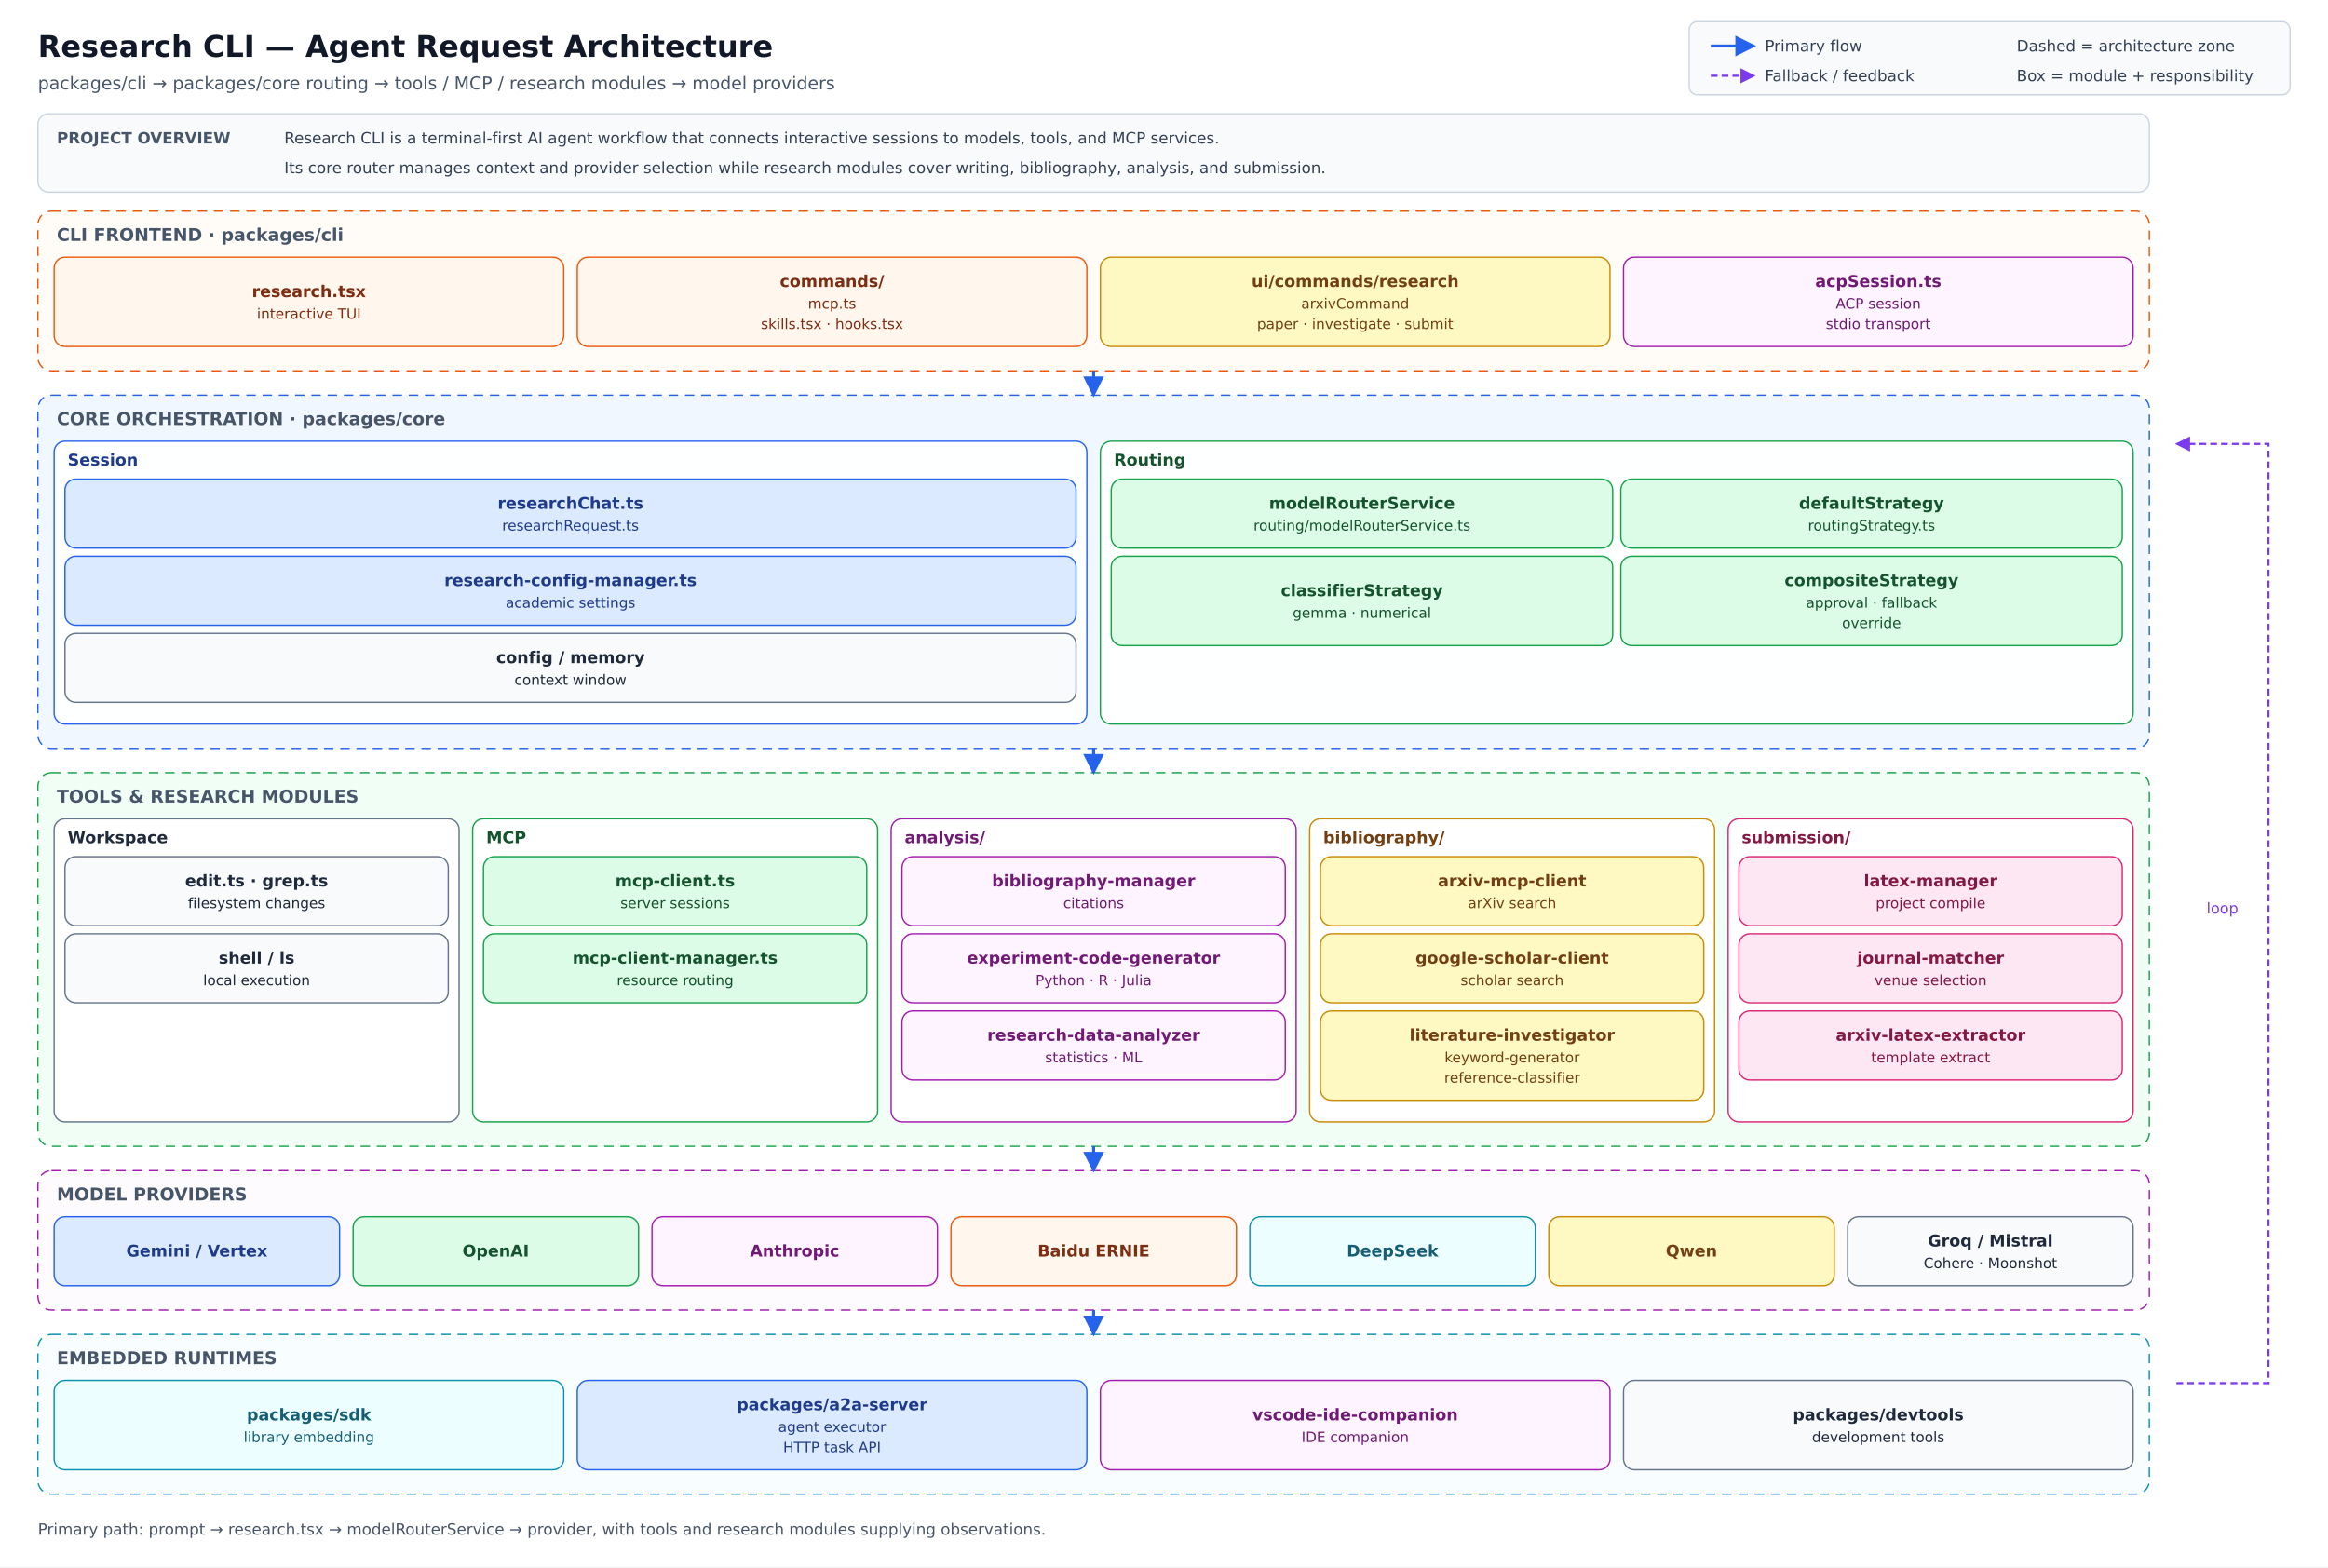
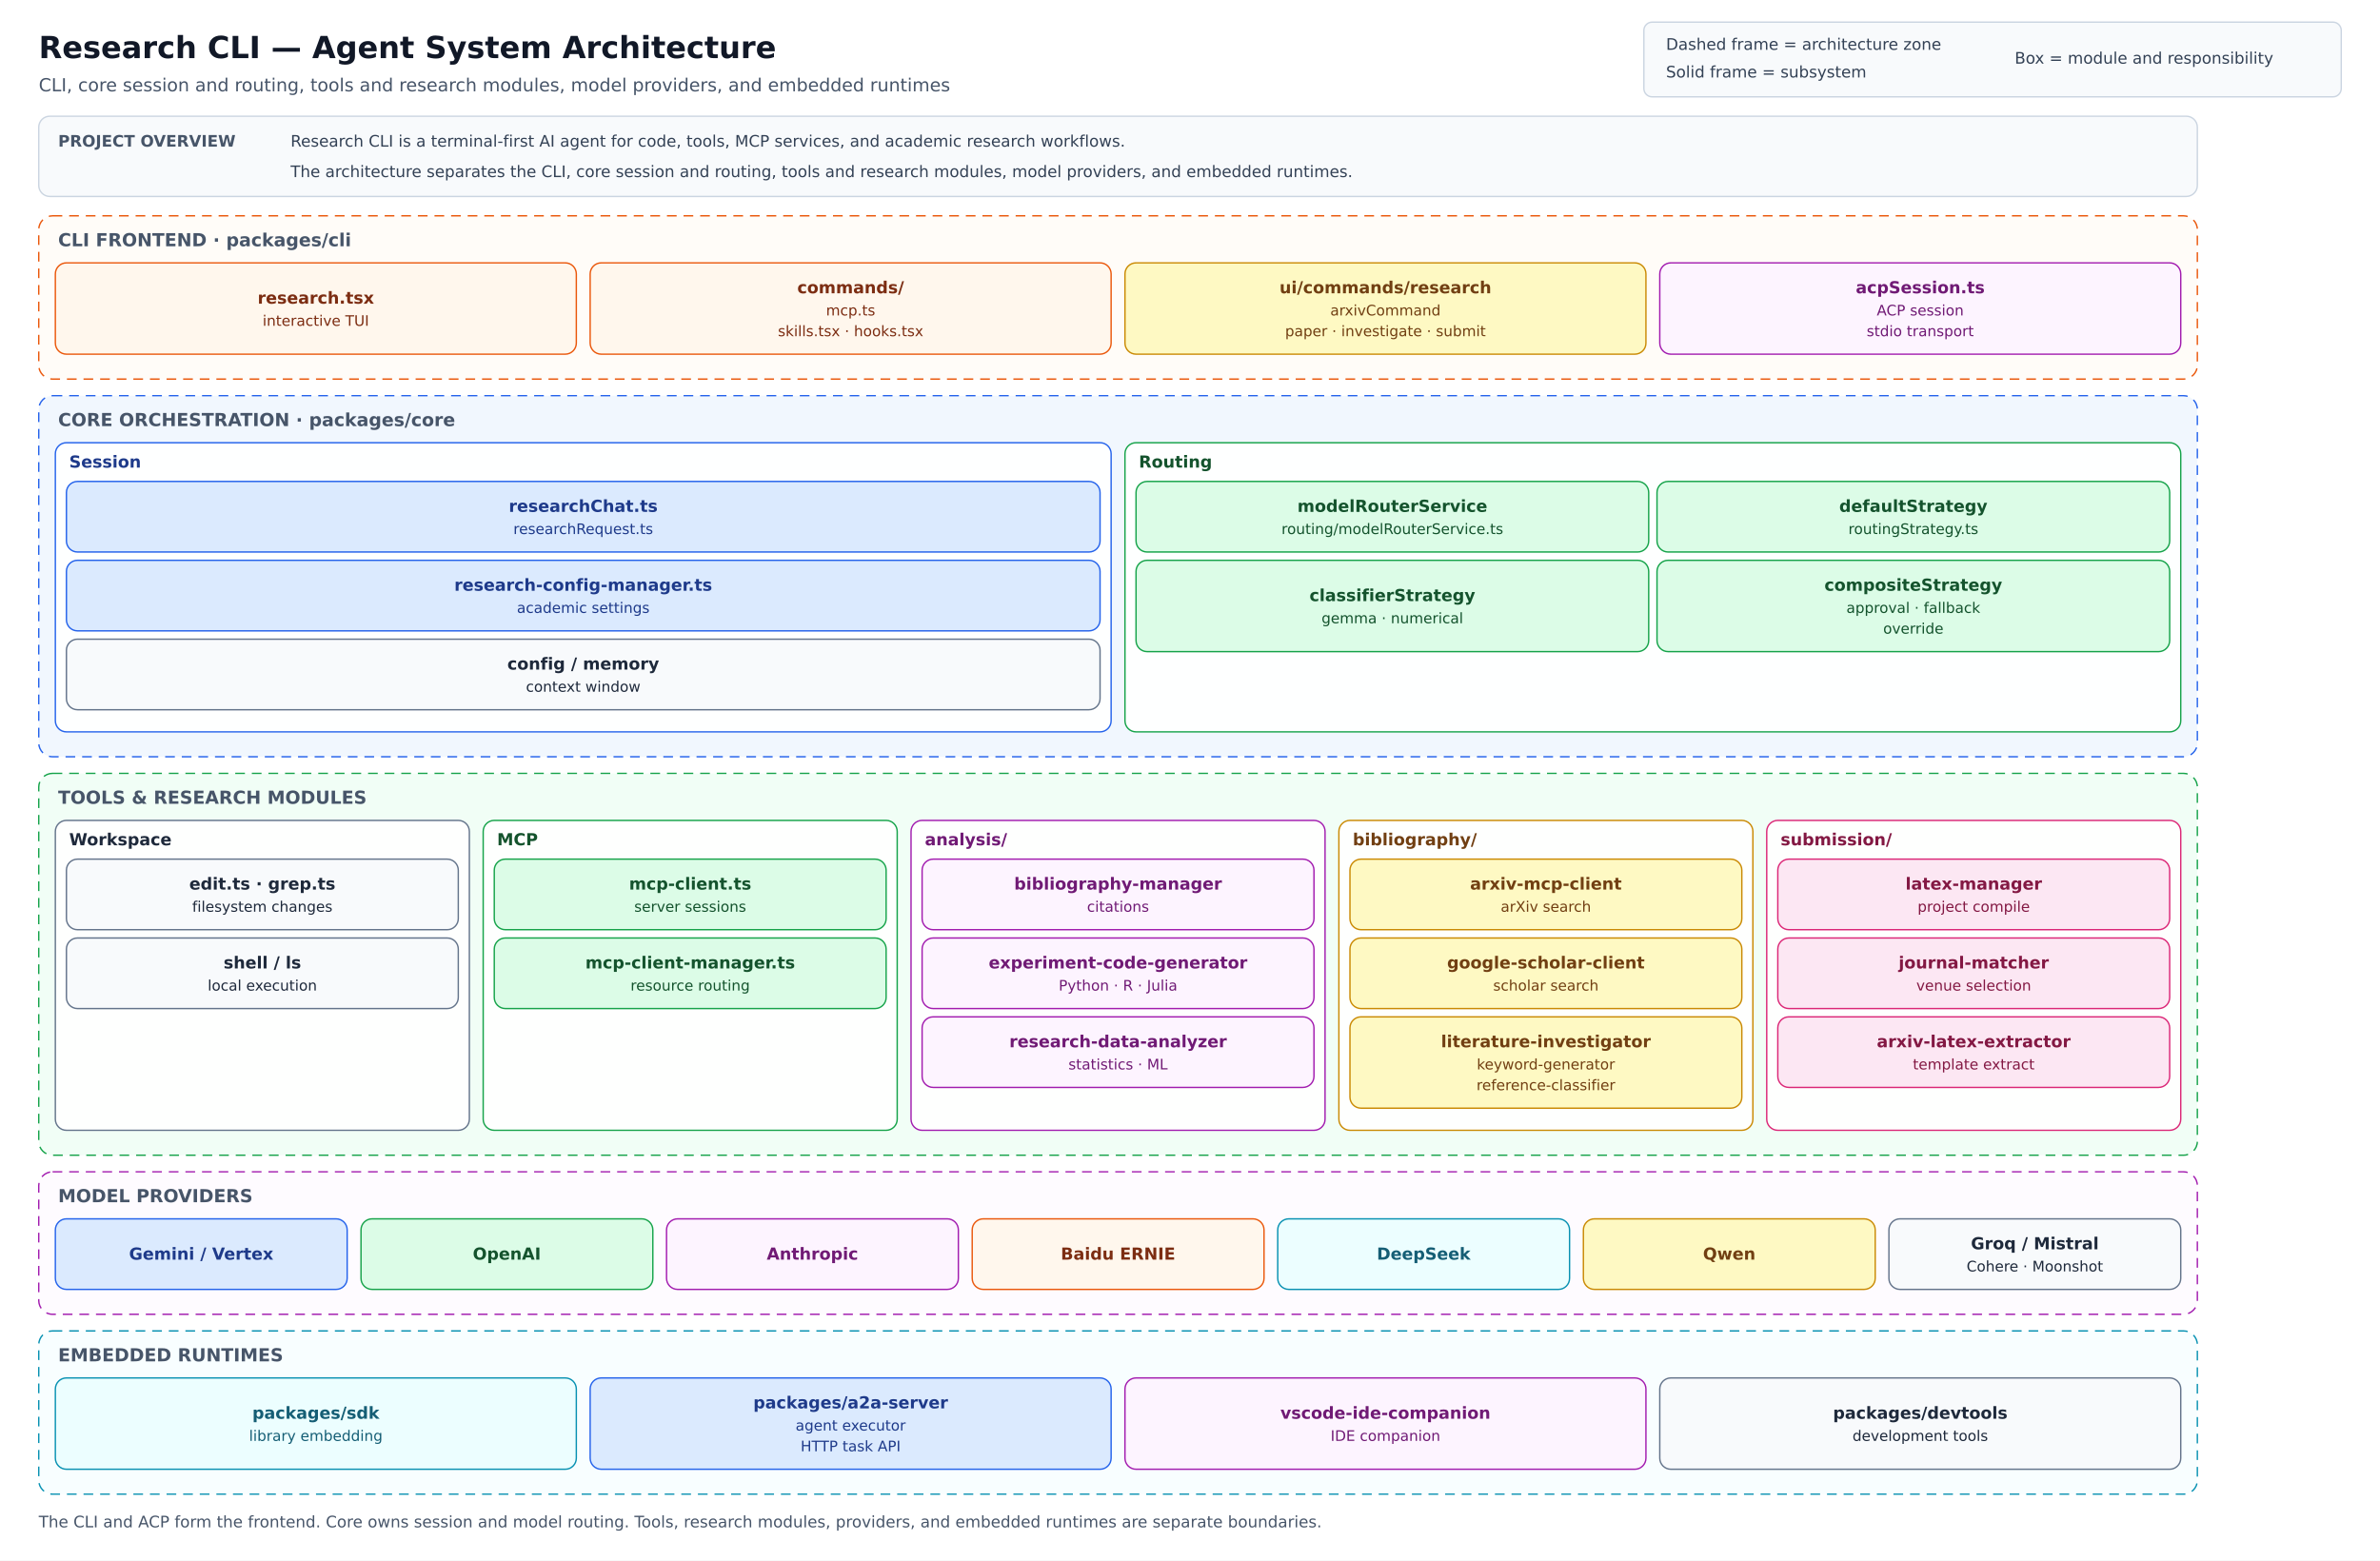
- <svg xmlns="http://www.w3.org/2000/svg" viewBox="0 0 1720 1158" font-family="WenQuanYi Micro Hei, DejaVu Sans, sans-serif">
-   <defs>
-     <marker id="arr" viewBox="0 0 10 10" refX="9" refY="5" markerWidth="7" markerHeight="7" orient="auto">
-       <path d="M0,0 L10,5 L0,10 z" fill="#2563eb" />
-     </marker>
-     <marker id="arrP" viewBox="0 0 10 10" refX="9" refY="5" markerWidth="7" markerHeight="7" orient="auto">
-       <path d="M0,0 L10,5 L0,10 z" fill="#7c3aed" />
-     </marker>
-   </defs>
-   <rect x="0" y="0" width="1720" height="1158" fill="#ffffff" />
-   <text x="28" y="42" font-size="22" fill="#111827" font-weight="700" text-anchor="start">Research CLI — Agent Request Architecture</text>
-   <text x="28" y="66" font-size="13" fill="#475569" font-weight="400" text-anchor="start">packages/cli → packages/core routing → tools / MCP / research modules → model providers</text>
-   <rect x="1248" y="16" width="444" height="54" rx="6" fill="#f8fafc" stroke="#cbd5e1" />
-   <line x1="1264" y1="34" x2="1296" y2="34" stroke="#2563eb" stroke-width="2.2" marker-end="url(#arr)" />
-   <text x="1304" y="38" font-size="11.5" fill="#334155" font-weight="400" text-anchor="start">Primary flow</text>
-   <line x1="1264" y1="56" x2="1296" y2="56" stroke="#7c3aed" stroke-width="1.6" stroke-dasharray="5,3" marker-end="url(#arrP)" />
-   <text x="1304" y="60" font-size="11.5" fill="#334155" font-weight="400" text-anchor="start">Fallback / feedback</text>
-   <text x="1490" y="38" font-size="11.5" fill="#334155" font-weight="400" text-anchor="start">Dashed = architecture zone</text>
-   <text x="1490" y="60" font-size="11.5" fill="#334155" font-weight="400" text-anchor="start">Box = module + responsibility</text>
+ <svg xmlns="http://www.w3.org/2000/svg" viewBox="0 0 1720 1128" font-family="WenQuanYi Micro Hei, DejaVu Sans, sans-serif">
+   <rect x="0" y="0" width="1720" height="1128" fill="#ffffff" />
+   <text x="28" y="42" font-size="22" fill="#111827" font-weight="700" text-anchor="start">Research CLI — Agent System Architecture</text>
+   <text x="28" y="66" font-size="13" fill="#475569" font-weight="400" text-anchor="start">CLI, core session and routing, tools and research modules, model providers, and embedded runtimes</text>
+   <rect x="1188" y="16" width="504" height="54" rx="6" fill="#f8fafc" stroke="#cbd5e1" />
+   <text x="1204" y="36" font-size="11.5" fill="#334155" font-weight="400" text-anchor="start">Dashed frame = architecture zone</text>
+   <text x="1204" y="56" font-size="11.5" fill="#334155" font-weight="400" text-anchor="start">Solid frame = subsystem</text>
+   <text x="1456" y="46" font-size="11.5" fill="#334155" font-weight="400" text-anchor="start">Box = module and responsibility</text>
  <rect x="28" y="84" width="1560" height="58" rx="8" fill="#f8fafc" stroke="#cbd5e1" />
  <text x="42" y="106" font-size="11.5" fill="#475569" font-weight="700" text-anchor="start">PROJECT OVERVIEW</text>
-   <text x="210" y="106" font-size="11.5" fill="#334155" font-weight="400" text-anchor="start">Research CLI is a terminal-first AI agent workflow that connects interactive sessions to models, tools, and MCP services.</text>
-   <text x="210" y="128" font-size="11.5" fill="#334155" font-weight="400" text-anchor="start">Its core router manages context and provider selection while research modules cover writing, bibliography, analysis, and submission.</text>
+   <text x="210" y="106" font-size="11.5" fill="#334155" font-weight="400" text-anchor="start">Research CLI is a terminal-first AI agent for code, tools, MCP services, and academic research workflows.</text>
+   <text x="210" y="128" font-size="11.5" fill="#334155" font-weight="400" text-anchor="start">The architecture separates the CLI, core session and routing, tools and research modules, model providers, and embedded runtimes.</text>
  <rect x="28" y="156" width="1560" height="118" rx="10" fill="#fff7ed" fill-opacity="0.38" stroke="#ea580c" stroke-dasharray="7,5" />
  <text x="42" y="178" font-size="13" fill="#475569" font-weight="700" text-anchor="start">CLI FRONTEND · packages/cli</text>
  <rect x="40.0" y="190.0" width="376.5" height="66.0" rx="8" fill="#fff7ed" stroke="#ea580c" />
  <text x="228.25" y="219.5" font-size="12" fill="#7c2d12" font-weight="700" text-anchor="middle">research.tsx</text>
  <text x="228.25" y="235.5" font-size="10.5" fill="#7c2d12" font-weight="400" text-anchor="middle">interactive TUI</text>
  <rect x="426.5" y="190.0" width="376.5" height="66.0" rx="8" fill="#fff7ed" stroke="#ea580c" />
  <text x="614.75" y="212.0" font-size="12" fill="#7c2d12" font-weight="700" text-anchor="middle">commands/</text>
  <text x="614.75" y="228.0" font-size="10.5" fill="#7c2d12" font-weight="400" text-anchor="middle">mcp.ts</text>
  <text x="614.75" y="243.0" font-size="10.5" fill="#7c2d12" font-weight="400" text-anchor="middle">skills.tsx · hooks.tsx</text>
  <rect x="813.0" y="190.0" width="376.5" height="66.0" rx="8" fill="#fef9c3" stroke="#ca8a04" />
  <text x="1001.25" y="212.0" font-size="12" fill="#713f12" font-weight="700" text-anchor="middle">ui/commands/research</text>
  <text x="1001.25" y="228.0" font-size="10.5" fill="#713f12" font-weight="400" text-anchor="middle">arxivCommand</text>
  <text x="1001.25" y="243.0" font-size="10.5" fill="#713f12" font-weight="400" text-anchor="middle">paper · investigate · submit</text>
  <rect x="1199.5" y="190.0" width="376.5" height="66.0" rx="8" fill="#fdf4ff" stroke="#a21caf" />
  <text x="1387.75" y="212.0" font-size="12" fill="#701a75" font-weight="700" text-anchor="middle">acpSession.ts</text>
  <text x="1387.75" y="228.0" font-size="10.5" fill="#701a75" font-weight="400" text-anchor="middle">ACP session</text>
  <text x="1387.75" y="243.0" font-size="10.5" fill="#701a75" font-weight="400" text-anchor="middle">stdio transport</text>
-   <rect x="28" y="292" width="1560" height="261" rx="10" fill="#dbeafe" fill-opacity="0.38" stroke="#2563eb" stroke-dasharray="7,5" />
-   <text x="42" y="314" font-size="13" fill="#475569" font-weight="700" text-anchor="start">CORE ORCHESTRATION · packages/core</text>
-   <rect x="40.0" y="326.0" width="763.0" height="209.0" rx="8" fill="#ffffff" fill-opacity="0.94" stroke="#2563eb" />
-   <text x="50.0" y="344" font-size="12" fill="#1e3a8a" font-weight="700" text-anchor="start">Session</text>
-   <rect x="48.0" y="354.0" width="747.0" height="51.0" rx="8" fill="#dbeafe" stroke="#2563eb" />
-   <text x="421.5" y="376.0" font-size="12" fill="#1e3a8a" font-weight="700" text-anchor="middle">researchChat.ts</text>
-   <text x="421.5" y="392.0" font-size="10.5" fill="#1e3a8a" font-weight="400" text-anchor="middle">researchRequest.ts</text>
-   <rect x="48.0" y="411.0" width="747.0" height="51.0" rx="8" fill="#dbeafe" stroke="#2563eb" />
-   <text x="421.5" y="433.0" font-size="12" fill="#1e3a8a" font-weight="700" text-anchor="middle">research-config-manager.ts</text>
-   <text x="421.5" y="449.0" font-size="10.5" fill="#1e3a8a" font-weight="400" text-anchor="middle">academic settings</text>
-   <rect x="48.0" y="468.0" width="747.0" height="51.0" rx="8" fill="#f8fafc" stroke="#64748b" />
-   <text x="421.5" y="490.0" font-size="12" fill="#1e293b" font-weight="700" text-anchor="middle">config / memory</text>
-   <text x="421.5" y="506.0" font-size="10.5" fill="#1e293b" font-weight="400" text-anchor="middle">context window</text>
-   <rect x="813.0" y="326.0" width="763.0" height="209.0" rx="8" fill="#ffffff" fill-opacity="0.94" stroke="#16a34a" />
-   <text x="823.0" y="344" font-size="12" fill="#14532d" font-weight="700" text-anchor="start">Routing</text>
-   <rect x="821.0" y="354.0" width="370.5" height="51.0" rx="8" fill="#dcfce7" stroke="#16a34a" />
-   <text x="1006.25" y="376.0" font-size="12" fill="#14532d" font-weight="700" text-anchor="middle">modelRouterService</text>
-   <text x="1006.25" y="392.0" font-size="10.5" fill="#14532d" font-weight="400" text-anchor="middle">routing/modelRouterService.ts</text>
-   <rect x="1197.5" y="354.0" width="370.5" height="51.0" rx="8" fill="#dcfce7" stroke="#16a34a" />
-   <text x="1382.75" y="376.0" font-size="12" fill="#14532d" font-weight="700" text-anchor="middle">defaultStrategy</text>
-   <text x="1382.75" y="392.0" font-size="10.5" fill="#14532d" font-weight="400" text-anchor="middle">routingStrategy.ts</text>
-   <rect x="821.0" y="411.0" width="370.5" height="66.0" rx="8" fill="#dcfce7" stroke="#16a34a" />
-   <text x="1006.25" y="440.5" font-size="12" fill="#14532d" font-weight="700" text-anchor="middle">classifierStrategy</text>
-   <text x="1006.25" y="456.5" font-size="10.5" fill="#14532d" font-weight="400" text-anchor="middle">gemma · numerical</text>
-   <rect x="1197.5" y="411.0" width="370.5" height="66.0" rx="8" fill="#dcfce7" stroke="#16a34a" />
-   <text x="1382.75" y="433.0" font-size="12" fill="#14532d" font-weight="700" text-anchor="middle">compositeStrategy</text>
-   <text x="1382.75" y="449.0" font-size="10.5" fill="#14532d" font-weight="400" text-anchor="middle">approval · fallback</text>
-   <text x="1382.75" y="464.0" font-size="10.5" fill="#14532d" font-weight="400" text-anchor="middle">override</text>
-   <rect x="28" y="571" width="1560" height="276" rx="10" fill="#dcfce7" fill-opacity="0.38" stroke="#16a34a" stroke-dasharray="7,5" />
-   <text x="42" y="593" font-size="13" fill="#475569" font-weight="700" text-anchor="start">TOOLS &amp; RESEARCH MODULES</text>
-   <rect x="40.0" y="605.0" width="299.2" height="224.0" rx="8" fill="#ffffff" fill-opacity="0.94" stroke="#64748b" />
-   <text x="50.0" y="623" font-size="12" fill="#1e293b" font-weight="700" text-anchor="start">Workspace</text>
-   <rect x="48.0" y="633.0" width="283.2" height="51.0" rx="8" fill="#f8fafc" stroke="#64748b" />
-   <text x="189.6" y="655.0" font-size="12" fill="#1e293b" font-weight="700" text-anchor="middle">edit.ts · grep.ts</text>
-   <text x="189.6" y="671.0" font-size="10.5" fill="#1e293b" font-weight="400" text-anchor="middle">filesystem changes</text>
-   <rect x="48.0" y="690.0" width="283.2" height="51.0" rx="8" fill="#f8fafc" stroke="#64748b" />
-   <text x="189.6" y="712.0" font-size="12" fill="#1e293b" font-weight="700" text-anchor="middle">shell / ls</text>
-   <text x="189.6" y="728.0" font-size="10.5" fill="#1e293b" font-weight="400" text-anchor="middle">local execution</text>
-   <rect x="349.2" y="605.0" width="299.2" height="224.0" rx="8" fill="#ffffff" fill-opacity="0.94" stroke="#16a34a" />
-   <text x="359.2" y="623" font-size="12" fill="#14532d" font-weight="700" text-anchor="start">MCP</text>
-   <rect x="357.2" y="633.0" width="283.2" height="51.0" rx="8" fill="#dcfce7" stroke="#16a34a" />
-   <text x="498.8" y="655.0" font-size="12" fill="#14532d" font-weight="700" text-anchor="middle">mcp-client.ts</text>
-   <text x="498.8" y="671.0" font-size="10.5" fill="#14532d" font-weight="400" text-anchor="middle">server sessions</text>
-   <rect x="357.2" y="690.0" width="283.2" height="51.0" rx="8" fill="#dcfce7" stroke="#16a34a" />
-   <text x="498.8" y="712.0" font-size="12" fill="#14532d" font-weight="700" text-anchor="middle">mcp-client-manager.ts</text>
-   <text x="498.8" y="728.0" font-size="10.5" fill="#14532d" font-weight="400" text-anchor="middle">resource routing</text>
-   <rect x="658.4" y="605.0" width="299.2" height="224.0" rx="8" fill="#ffffff" fill-opacity="0.94" stroke="#a21caf" />
-   <text x="668.4" y="623" font-size="12" fill="#701a75" font-weight="700" text-anchor="start">analysis/</text>
-   <rect x="666.4" y="633.0" width="283.2" height="51.0" rx="8" fill="#fdf4ff" stroke="#a21caf" />
-   <text x="808.0" y="655.0" font-size="12" fill="#701a75" font-weight="700" text-anchor="middle">bibliography-manager</text>
-   <text x="808.0" y="671.0" font-size="10.5" fill="#701a75" font-weight="400" text-anchor="middle">citations</text>
-   <rect x="666.4" y="690.0" width="283.2" height="51.0" rx="8" fill="#fdf4ff" stroke="#a21caf" />
-   <text x="808.0" y="712.0" font-size="12" fill="#701a75" font-weight="700" text-anchor="middle">experiment-code-generator</text>
-   <text x="808.0" y="728.0" font-size="10.5" fill="#701a75" font-weight="400" text-anchor="middle">Python · R · Julia</text>
-   <rect x="666.4" y="747.0" width="283.2" height="51.0" rx="8" fill="#fdf4ff" stroke="#a21caf" />
-   <text x="808.0" y="769.0" font-size="12" fill="#701a75" font-weight="700" text-anchor="middle">research-data-analyzer</text>
-   <text x="808.0" y="785.0" font-size="10.5" fill="#701a75" font-weight="400" text-anchor="middle">statistics · ML</text>
-   <rect x="967.6" y="605.0" width="299.2" height="224.0" rx="8" fill="#ffffff" fill-opacity="0.94" stroke="#ca8a04" />
-   <text x="977.6" y="623" font-size="12" fill="#713f12" font-weight="700" text-anchor="start">bibliography/</text>
-   <rect x="975.6" y="633.0" width="283.2" height="51.0" rx="8" fill="#fef9c3" stroke="#ca8a04" />
-   <text x="1117.2" y="655.0" font-size="12" fill="#713f12" font-weight="700" text-anchor="middle">arxiv-mcp-client</text>
-   <text x="1117.2" y="671.0" font-size="10.5" fill="#713f12" font-weight="400" text-anchor="middle">arXiv search</text>
-   <rect x="975.6" y="690.0" width="283.2" height="51.0" rx="8" fill="#fef9c3" stroke="#ca8a04" />
-   <text x="1117.2" y="712.0" font-size="12" fill="#713f12" font-weight="700" text-anchor="middle">google-scholar-client</text>
-   <text x="1117.2" y="728.0" font-size="10.5" fill="#713f12" font-weight="400" text-anchor="middle">scholar search</text>
-   <rect x="975.6" y="747.0" width="283.2" height="66.0" rx="8" fill="#fef9c3" stroke="#ca8a04" />
-   <text x="1117.2" y="769.0" font-size="12" fill="#713f12" font-weight="700" text-anchor="middle">literature-investigator</text>
-   <text x="1117.2" y="785.0" font-size="10.5" fill="#713f12" font-weight="400" text-anchor="middle">keyword-generator</text>
-   <text x="1117.2" y="800.0" font-size="10.5" fill="#713f12" font-weight="400" text-anchor="middle">reference-classifier</text>
-   <rect x="1276.8" y="605.0" width="299.2" height="224.0" rx="8" fill="#ffffff" fill-opacity="0.94" stroke="#db2777" />
-   <text x="1286.8" y="623" font-size="12" fill="#831843" font-weight="700" text-anchor="start">submission/</text>
-   <rect x="1284.8" y="633.0" width="283.2" height="51.0" rx="8" fill="#fce7f3" stroke="#db2777" />
-   <text x="1426.4" y="655.0" font-size="12" fill="#831843" font-weight="700" text-anchor="middle">latex-manager</text>
-   <text x="1426.4" y="671.0" font-size="10.5" fill="#831843" font-weight="400" text-anchor="middle">project compile</text>
-   <rect x="1284.8" y="690.0" width="283.2" height="51.0" rx="8" fill="#fce7f3" stroke="#db2777" />
-   <text x="1426.4" y="712.0" font-size="12" fill="#831843" font-weight="700" text-anchor="middle">journal-matcher</text>
-   <text x="1426.4" y="728.0" font-size="10.5" fill="#831843" font-weight="400" text-anchor="middle">venue selection</text>
-   <rect x="1284.8" y="747.0" width="283.2" height="51.0" rx="8" fill="#fce7f3" stroke="#db2777" />
-   <text x="1426.4" y="769.0" font-size="12" fill="#831843" font-weight="700" text-anchor="middle">arxiv-latex-extractor</text>
-   <text x="1426.4" y="785.0" font-size="10.5" fill="#831843" font-weight="400" text-anchor="middle">template extract</text>
-   <rect x="28" y="865" width="1560" height="103" rx="10" fill="#fdf4ff" fill-opacity="0.38" stroke="#a21caf" stroke-dasharray="7,5" />
-   <text x="42" y="887" font-size="13" fill="#475569" font-weight="700" text-anchor="start">MODEL PROVIDERS</text>
-   <rect x="40.0" y="899.0" width="210.9" height="51.0" rx="8" fill="#dbeafe" stroke="#2563eb" />
-   <text x="145.429" y="928.5" font-size="12" fill="#1e3a8a" font-weight="700" text-anchor="middle">Gemini / Vertex</text>
-   <rect x="260.9" y="899.0" width="210.9" height="51.0" rx="8" fill="#dcfce7" stroke="#16a34a" />
-   <text x="366.286" y="928.5" font-size="12" fill="#14532d" font-weight="700" text-anchor="middle">OpenAI</text>
-   <rect x="481.7" y="899.0" width="210.9" height="51.0" rx="8" fill="#fdf4ff" stroke="#a21caf" />
-   <text x="587.143" y="928.5" font-size="12" fill="#701a75" font-weight="700" text-anchor="middle">Anthropic</text>
-   <rect x="702.6" y="899.0" width="210.9" height="51.0" rx="8" fill="#fff7ed" stroke="#ea580c" />
-   <text x="808.0" y="928.5" font-size="12" fill="#7c2d12" font-weight="700" text-anchor="middle">Baidu ERNIE</text>
-   <rect x="923.4" y="899.0" width="210.9" height="51.0" rx="8" fill="#ecfeff" stroke="#0891b2" />
-   <text x="1028.857" y="928.5" font-size="12" fill="#155e75" font-weight="700" text-anchor="middle">DeepSeek</text>
-   <rect x="1144.3" y="899.0" width="210.9" height="51.0" rx="8" fill="#fef9c3" stroke="#ca8a04" />
-   <text x="1249.714" y="928.5" font-size="12" fill="#713f12" font-weight="700" text-anchor="middle">Qwen</text>
-   <rect x="1365.1" y="899.0" width="210.9" height="51.0" rx="8" fill="#f8fafc" stroke="#64748b" />
-   <text x="1470.571" y="921.0" font-size="12" fill="#1e293b" font-weight="700" text-anchor="middle">Groq / Mistral</text>
-   <text x="1470.571" y="937.0" font-size="10.5" fill="#1e293b" font-weight="400" text-anchor="middle">Cohere · Moonshot</text>
-   <rect x="28" y="986" width="1560" height="118" rx="10" fill="#ecfeff" fill-opacity="0.38" stroke="#0891b2" stroke-dasharray="7,5" />
-   <text x="42" y="1008" font-size="13" fill="#475569" font-weight="700" text-anchor="start">EMBEDDED RUNTIMES</text>
-   <rect x="40.0" y="1020.0" width="376.5" height="66.0" rx="8" fill="#ecfeff" stroke="#0891b2" />
-   <text x="228.25" y="1049.5" font-size="12" fill="#155e75" font-weight="700" text-anchor="middle">packages/sdk</text>
-   <text x="228.25" y="1065.5" font-size="10.5" fill="#155e75" font-weight="400" text-anchor="middle">library embedding</text>
-   <rect x="426.5" y="1020.0" width="376.5" height="66.0" rx="8" fill="#dbeafe" stroke="#2563eb" />
-   <text x="614.75" y="1042.0" font-size="12" fill="#1e3a8a" font-weight="700" text-anchor="middle">packages/a2a-server</text>
-   <text x="614.75" y="1058.0" font-size="10.5" fill="#1e3a8a" font-weight="400" text-anchor="middle">agent executor</text>
-   <text x="614.75" y="1073.0" font-size="10.5" fill="#1e3a8a" font-weight="400" text-anchor="middle">HTTP task API</text>
-   <rect x="813.0" y="1020.0" width="376.5" height="66.0" rx="8" fill="#fdf4ff" stroke="#a21caf" />
-   <text x="1001.25" y="1049.5" font-size="12" fill="#701a75" font-weight="700" text-anchor="middle">vscode-ide-companion</text>
-   <text x="1001.25" y="1065.5" font-size="10.5" fill="#701a75" font-weight="400" text-anchor="middle">IDE companion</text>
-   <rect x="1199.5" y="1020.0" width="376.5" height="66.0" rx="8" fill="#f8fafc" stroke="#64748b" />
-   <text x="1387.75" y="1049.5" font-size="12" fill="#1e293b" font-weight="700" text-anchor="middle">packages/devtools</text>
-   <text x="1387.75" y="1065.5" font-size="10.5" fill="#1e293b" font-weight="400" text-anchor="middle">development tools</text>
-   <line x1="808.0" y1="274" x2="808.0" y2="292" stroke="#2563eb" stroke-width="2.2" marker-end="url(#arr)" />
-   <line x1="808.0" y1="553" x2="808.0" y2="571" stroke="#2563eb" stroke-width="2.2" marker-end="url(#arr)" />
-   <line x1="808.0" y1="847" x2="808.0" y2="865" stroke="#2563eb" stroke-width="2.2" marker-end="url(#arr)" />
-   <line x1="808.0" y1="968" x2="808.0" y2="986" stroke="#2563eb" stroke-width="2.2" marker-end="url(#arr)" />
-   <path d="M 1608,1022 L 1676,1022 L 1676,328 L 1608,328" fill="none" stroke="#7c3aed" stroke-width="1.6" stroke-dasharray="5,3" marker-end="url(#arrP)" />
-   <text x="1642" y="675.0" font-size="11" fill="#7c3aed" font-weight="400" text-anchor="middle">loop</text>
-   <text x="28" y="1134" font-size="11.5" fill="#475569" font-weight="400" text-anchor="start">Primary path: prompt → research.tsx → modelRouterService → provider, with tools and research modules supplying observations.</text>
+   <rect x="28" y="286" width="1560" height="261" rx="10" fill="#dbeafe" fill-opacity="0.38" stroke="#2563eb" stroke-dasharray="7,5" />
+   <text x="42" y="308" font-size="13" fill="#475569" font-weight="700" text-anchor="start">CORE ORCHESTRATION · packages/core</text>
+   <rect x="40.0" y="320.0" width="763.0" height="209.0" rx="8" fill="#ffffff" fill-opacity="0.94" stroke="#2563eb" />
+   <text x="50.0" y="338" font-size="12" fill="#1e3a8a" font-weight="700" text-anchor="start">Session</text>
+   <rect x="48.0" y="348.0" width="747.0" height="51.0" rx="8" fill="#dbeafe" stroke="#2563eb" />
+   <text x="421.5" y="370.0" font-size="12" fill="#1e3a8a" font-weight="700" text-anchor="middle">researchChat.ts</text>
+   <text x="421.5" y="386.0" font-size="10.5" fill="#1e3a8a" font-weight="400" text-anchor="middle">researchRequest.ts</text>
+   <rect x="48.0" y="405.0" width="747.0" height="51.0" rx="8" fill="#dbeafe" stroke="#2563eb" />
+   <text x="421.5" y="427.0" font-size="12" fill="#1e3a8a" font-weight="700" text-anchor="middle">research-config-manager.ts</text>
+   <text x="421.5" y="443.0" font-size="10.5" fill="#1e3a8a" font-weight="400" text-anchor="middle">academic settings</text>
+   <rect x="48.0" y="462.0" width="747.0" height="51.0" rx="8" fill="#f8fafc" stroke="#64748b" />
+   <text x="421.5" y="484.0" font-size="12" fill="#1e293b" font-weight="700" text-anchor="middle">config / memory</text>
+   <text x="421.5" y="500.0" font-size="10.5" fill="#1e293b" font-weight="400" text-anchor="middle">context window</text>
+   <rect x="813.0" y="320.0" width="763.0" height="209.0" rx="8" fill="#ffffff" fill-opacity="0.94" stroke="#16a34a" />
+   <text x="823.0" y="338" font-size="12" fill="#14532d" font-weight="700" text-anchor="start">Routing</text>
+   <rect x="821.0" y="348.0" width="370.5" height="51.0" rx="8" fill="#dcfce7" stroke="#16a34a" />
+   <text x="1006.25" y="370.0" font-size="12" fill="#14532d" font-weight="700" text-anchor="middle">modelRouterService</text>
+   <text x="1006.25" y="386.0" font-size="10.5" fill="#14532d" font-weight="400" text-anchor="middle">routing/modelRouterService.ts</text>
+   <rect x="1197.5" y="348.0" width="370.5" height="51.0" rx="8" fill="#dcfce7" stroke="#16a34a" />
+   <text x="1382.75" y="370.0" font-size="12" fill="#14532d" font-weight="700" text-anchor="middle">defaultStrategy</text>
+   <text x="1382.75" y="386.0" font-size="10.5" fill="#14532d" font-weight="400" text-anchor="middle">routingStrategy.ts</text>
+   <rect x="821.0" y="405.0" width="370.5" height="66.0" rx="8" fill="#dcfce7" stroke="#16a34a" />
+   <text x="1006.25" y="434.5" font-size="12" fill="#14532d" font-weight="700" text-anchor="middle">classifierStrategy</text>
+   <text x="1006.25" y="450.5" font-size="10.5" fill="#14532d" font-weight="400" text-anchor="middle">gemma · numerical</text>
+   <rect x="1197.5" y="405.0" width="370.5" height="66.0" rx="8" fill="#dcfce7" stroke="#16a34a" />
+   <text x="1382.75" y="427.0" font-size="12" fill="#14532d" font-weight="700" text-anchor="middle">compositeStrategy</text>
+   <text x="1382.75" y="443.0" font-size="10.5" fill="#14532d" font-weight="400" text-anchor="middle">approval · fallback</text>
+   <text x="1382.75" y="458.0" font-size="10.5" fill="#14532d" font-weight="400" text-anchor="middle">override</text>
+   <rect x="28" y="559" width="1560" height="276" rx="10" fill="#dcfce7" fill-opacity="0.38" stroke="#16a34a" stroke-dasharray="7,5" />
+   <text x="42" y="581" font-size="13" fill="#475569" font-weight="700" text-anchor="start">TOOLS &amp; RESEARCH MODULES</text>
+   <rect x="40.0" y="593.0" width="299.2" height="224.0" rx="8" fill="#ffffff" fill-opacity="0.94" stroke="#64748b" />
+   <text x="50.0" y="611" font-size="12" fill="#1e293b" font-weight="700" text-anchor="start">Workspace</text>
+   <rect x="48.0" y="621.0" width="283.2" height="51.0" rx="8" fill="#f8fafc" stroke="#64748b" />
+   <text x="189.6" y="643.0" font-size="12" fill="#1e293b" font-weight="700" text-anchor="middle">edit.ts · grep.ts</text>
+   <text x="189.6" y="659.0" font-size="10.5" fill="#1e293b" font-weight="400" text-anchor="middle">filesystem changes</text>
+   <rect x="48.0" y="678.0" width="283.2" height="51.0" rx="8" fill="#f8fafc" stroke="#64748b" />
+   <text x="189.6" y="700.0" font-size="12" fill="#1e293b" font-weight="700" text-anchor="middle">shell / ls</text>
+   <text x="189.6" y="716.0" font-size="10.5" fill="#1e293b" font-weight="400" text-anchor="middle">local execution</text>
+   <rect x="349.2" y="593.0" width="299.2" height="224.0" rx="8" fill="#ffffff" fill-opacity="0.94" stroke="#16a34a" />
+   <text x="359.2" y="611" font-size="12" fill="#14532d" font-weight="700" text-anchor="start">MCP</text>
+   <rect x="357.2" y="621.0" width="283.2" height="51.0" rx="8" fill="#dcfce7" stroke="#16a34a" />
+   <text x="498.8" y="643.0" font-size="12" fill="#14532d" font-weight="700" text-anchor="middle">mcp-client.ts</text>
+   <text x="498.8" y="659.0" font-size="10.5" fill="#14532d" font-weight="400" text-anchor="middle">server sessions</text>
+   <rect x="357.2" y="678.0" width="283.2" height="51.0" rx="8" fill="#dcfce7" stroke="#16a34a" />
+   <text x="498.8" y="700.0" font-size="12" fill="#14532d" font-weight="700" text-anchor="middle">mcp-client-manager.ts</text>
+   <text x="498.8" y="716.0" font-size="10.5" fill="#14532d" font-weight="400" text-anchor="middle">resource routing</text>
+   <rect x="658.4" y="593.0" width="299.2" height="224.0" rx="8" fill="#ffffff" fill-opacity="0.94" stroke="#a21caf" />
+   <text x="668.4" y="611" font-size="12" fill="#701a75" font-weight="700" text-anchor="start">analysis/</text>
+   <rect x="666.4" y="621.0" width="283.2" height="51.0" rx="8" fill="#fdf4ff" stroke="#a21caf" />
+   <text x="808.0" y="643.0" font-size="12" fill="#701a75" font-weight="700" text-anchor="middle">bibliography-manager</text>
+   <text x="808.0" y="659.0" font-size="10.5" fill="#701a75" font-weight="400" text-anchor="middle">citations</text>
+   <rect x="666.4" y="678.0" width="283.2" height="51.0" rx="8" fill="#fdf4ff" stroke="#a21caf" />
+   <text x="808.0" y="700.0" font-size="12" fill="#701a75" font-weight="700" text-anchor="middle">experiment-code-generator</text>
+   <text x="808.0" y="716.0" font-size="10.5" fill="#701a75" font-weight="400" text-anchor="middle">Python · R · Julia</text>
+   <rect x="666.4" y="735.0" width="283.2" height="51.0" rx="8" fill="#fdf4ff" stroke="#a21caf" />
+   <text x="808.0" y="757.0" font-size="12" fill="#701a75" font-weight="700" text-anchor="middle">research-data-analyzer</text>
+   <text x="808.0" y="773.0" font-size="10.5" fill="#701a75" font-weight="400" text-anchor="middle">statistics · ML</text>
+   <rect x="967.6" y="593.0" width="299.2" height="224.0" rx="8" fill="#ffffff" fill-opacity="0.94" stroke="#ca8a04" />
+   <text x="977.6" y="611" font-size="12" fill="#713f12" font-weight="700" text-anchor="start">bibliography/</text>
+   <rect x="975.6" y="621.0" width="283.2" height="51.0" rx="8" fill="#fef9c3" stroke="#ca8a04" />
+   <text x="1117.2" y="643.0" font-size="12" fill="#713f12" font-weight="700" text-anchor="middle">arxiv-mcp-client</text>
+   <text x="1117.2" y="659.0" font-size="10.5" fill="#713f12" font-weight="400" text-anchor="middle">arXiv search</text>
+   <rect x="975.6" y="678.0" width="283.2" height="51.0" rx="8" fill="#fef9c3" stroke="#ca8a04" />
+   <text x="1117.2" y="700.0" font-size="12" fill="#713f12" font-weight="700" text-anchor="middle">google-scholar-client</text>
+   <text x="1117.2" y="716.0" font-size="10.5" fill="#713f12" font-weight="400" text-anchor="middle">scholar search</text>
+   <rect x="975.6" y="735.0" width="283.2" height="66.0" rx="8" fill="#fef9c3" stroke="#ca8a04" />
+   <text x="1117.2" y="757.0" font-size="12" fill="#713f12" font-weight="700" text-anchor="middle">literature-investigator</text>
+   <text x="1117.2" y="773.0" font-size="10.5" fill="#713f12" font-weight="400" text-anchor="middle">keyword-generator</text>
+   <text x="1117.2" y="788.0" font-size="10.5" fill="#713f12" font-weight="400" text-anchor="middle">reference-classifier</text>
+   <rect x="1276.8" y="593.0" width="299.2" height="224.0" rx="8" fill="#ffffff" fill-opacity="0.94" stroke="#db2777" />
+   <text x="1286.8" y="611" font-size="12" fill="#831843" font-weight="700" text-anchor="start">submission/</text>
+   <rect x="1284.8" y="621.0" width="283.2" height="51.0" rx="8" fill="#fce7f3" stroke="#db2777" />
+   <text x="1426.4" y="643.0" font-size="12" fill="#831843" font-weight="700" text-anchor="middle">latex-manager</text>
+   <text x="1426.4" y="659.0" font-size="10.5" fill="#831843" font-weight="400" text-anchor="middle">project compile</text>
+   <rect x="1284.8" y="678.0" width="283.2" height="51.0" rx="8" fill="#fce7f3" stroke="#db2777" />
+   <text x="1426.4" y="700.0" font-size="12" fill="#831843" font-weight="700" text-anchor="middle">journal-matcher</text>
+   <text x="1426.4" y="716.0" font-size="10.5" fill="#831843" font-weight="400" text-anchor="middle">venue selection</text>
+   <rect x="1284.8" y="735.0" width="283.2" height="51.0" rx="8" fill="#fce7f3" stroke="#db2777" />
+   <text x="1426.4" y="757.0" font-size="12" fill="#831843" font-weight="700" text-anchor="middle">arxiv-latex-extractor</text>
+   <text x="1426.4" y="773.0" font-size="10.5" fill="#831843" font-weight="400" text-anchor="middle">template extract</text>
+   <rect x="28" y="847" width="1560" height="103" rx="10" fill="#fdf4ff" fill-opacity="0.38" stroke="#a21caf" stroke-dasharray="7,5" />
+   <text x="42" y="869" font-size="13" fill="#475569" font-weight="700" text-anchor="start">MODEL PROVIDERS</text>
+   <rect x="40.0" y="881.0" width="210.9" height="51.0" rx="8" fill="#dbeafe" stroke="#2563eb" />
+   <text x="145.429" y="910.5" font-size="12" fill="#1e3a8a" font-weight="700" text-anchor="middle">Gemini / Vertex</text>
+   <rect x="260.9" y="881.0" width="210.9" height="51.0" rx="8" fill="#dcfce7" stroke="#16a34a" />
+   <text x="366.286" y="910.5" font-size="12" fill="#14532d" font-weight="700" text-anchor="middle">OpenAI</text>
+   <rect x="481.7" y="881.0" width="210.9" height="51.0" rx="8" fill="#fdf4ff" stroke="#a21caf" />
+   <text x="587.143" y="910.5" font-size="12" fill="#701a75" font-weight="700" text-anchor="middle">Anthropic</text>
+   <rect x="702.6" y="881.0" width="210.9" height="51.0" rx="8" fill="#fff7ed" stroke="#ea580c" />
+   <text x="808.0" y="910.5" font-size="12" fill="#7c2d12" font-weight="700" text-anchor="middle">Baidu ERNIE</text>
+   <rect x="923.4" y="881.0" width="210.9" height="51.0" rx="8" fill="#ecfeff" stroke="#0891b2" />
+   <text x="1028.857" y="910.5" font-size="12" fill="#155e75" font-weight="700" text-anchor="middle">DeepSeek</text>
+   <rect x="1144.3" y="881.0" width="210.9" height="51.0" rx="8" fill="#fef9c3" stroke="#ca8a04" />
+   <text x="1249.714" y="910.5" font-size="12" fill="#713f12" font-weight="700" text-anchor="middle">Qwen</text>
+   <rect x="1365.1" y="881.0" width="210.9" height="51.0" rx="8" fill="#f8fafc" stroke="#64748b" />
+   <text x="1470.571" y="903.0" font-size="12" fill="#1e293b" font-weight="700" text-anchor="middle">Groq / Mistral</text>
+   <text x="1470.571" y="919.0" font-size="10.5" fill="#1e293b" font-weight="400" text-anchor="middle">Cohere · Moonshot</text>
+   <rect x="28" y="962" width="1560" height="118" rx="10" fill="#ecfeff" fill-opacity="0.38" stroke="#0891b2" stroke-dasharray="7,5" />
+   <text x="42" y="984" font-size="13" fill="#475569" font-weight="700" text-anchor="start">EMBEDDED RUNTIMES</text>
+   <rect x="40.0" y="996.0" width="376.5" height="66.0" rx="8" fill="#ecfeff" stroke="#0891b2" />
+   <text x="228.25" y="1025.5" font-size="12" fill="#155e75" font-weight="700" text-anchor="middle">packages/sdk</text>
+   <text x="228.25" y="1041.5" font-size="10.5" fill="#155e75" font-weight="400" text-anchor="middle">library embedding</text>
+   <rect x="426.5" y="996.0" width="376.5" height="66.0" rx="8" fill="#dbeafe" stroke="#2563eb" />
+   <text x="614.75" y="1018.0" font-size="12" fill="#1e3a8a" font-weight="700" text-anchor="middle">packages/a2a-server</text>
+   <text x="614.75" y="1034.0" font-size="10.5" fill="#1e3a8a" font-weight="400" text-anchor="middle">agent executor</text>
+   <text x="614.75" y="1049.0" font-size="10.5" fill="#1e3a8a" font-weight="400" text-anchor="middle">HTTP task API</text>
+   <rect x="813.0" y="996.0" width="376.5" height="66.0" rx="8" fill="#fdf4ff" stroke="#a21caf" />
+   <text x="1001.25" y="1025.5" font-size="12" fill="#701a75" font-weight="700" text-anchor="middle">vscode-ide-companion</text>
+   <text x="1001.25" y="1041.5" font-size="10.5" fill="#701a75" font-weight="400" text-anchor="middle">IDE companion</text>
+   <rect x="1199.5" y="996.0" width="376.5" height="66.0" rx="8" fill="#f8fafc" stroke="#64748b" />
+   <text x="1387.75" y="1025.5" font-size="12" fill="#1e293b" font-weight="700" text-anchor="middle">packages/devtools</text>
+   <text x="1387.75" y="1041.5" font-size="10.5" fill="#1e293b" font-weight="400" text-anchor="middle">development tools</text>
+   <text x="28" y="1104" font-size="11.5" fill="#475569" font-weight="400" text-anchor="start">The CLI and ACP form the frontend. Core owns session and model routing. Tools, research modules, providers, and embedded runtimes are separate boundaries.</text>
</svg>
